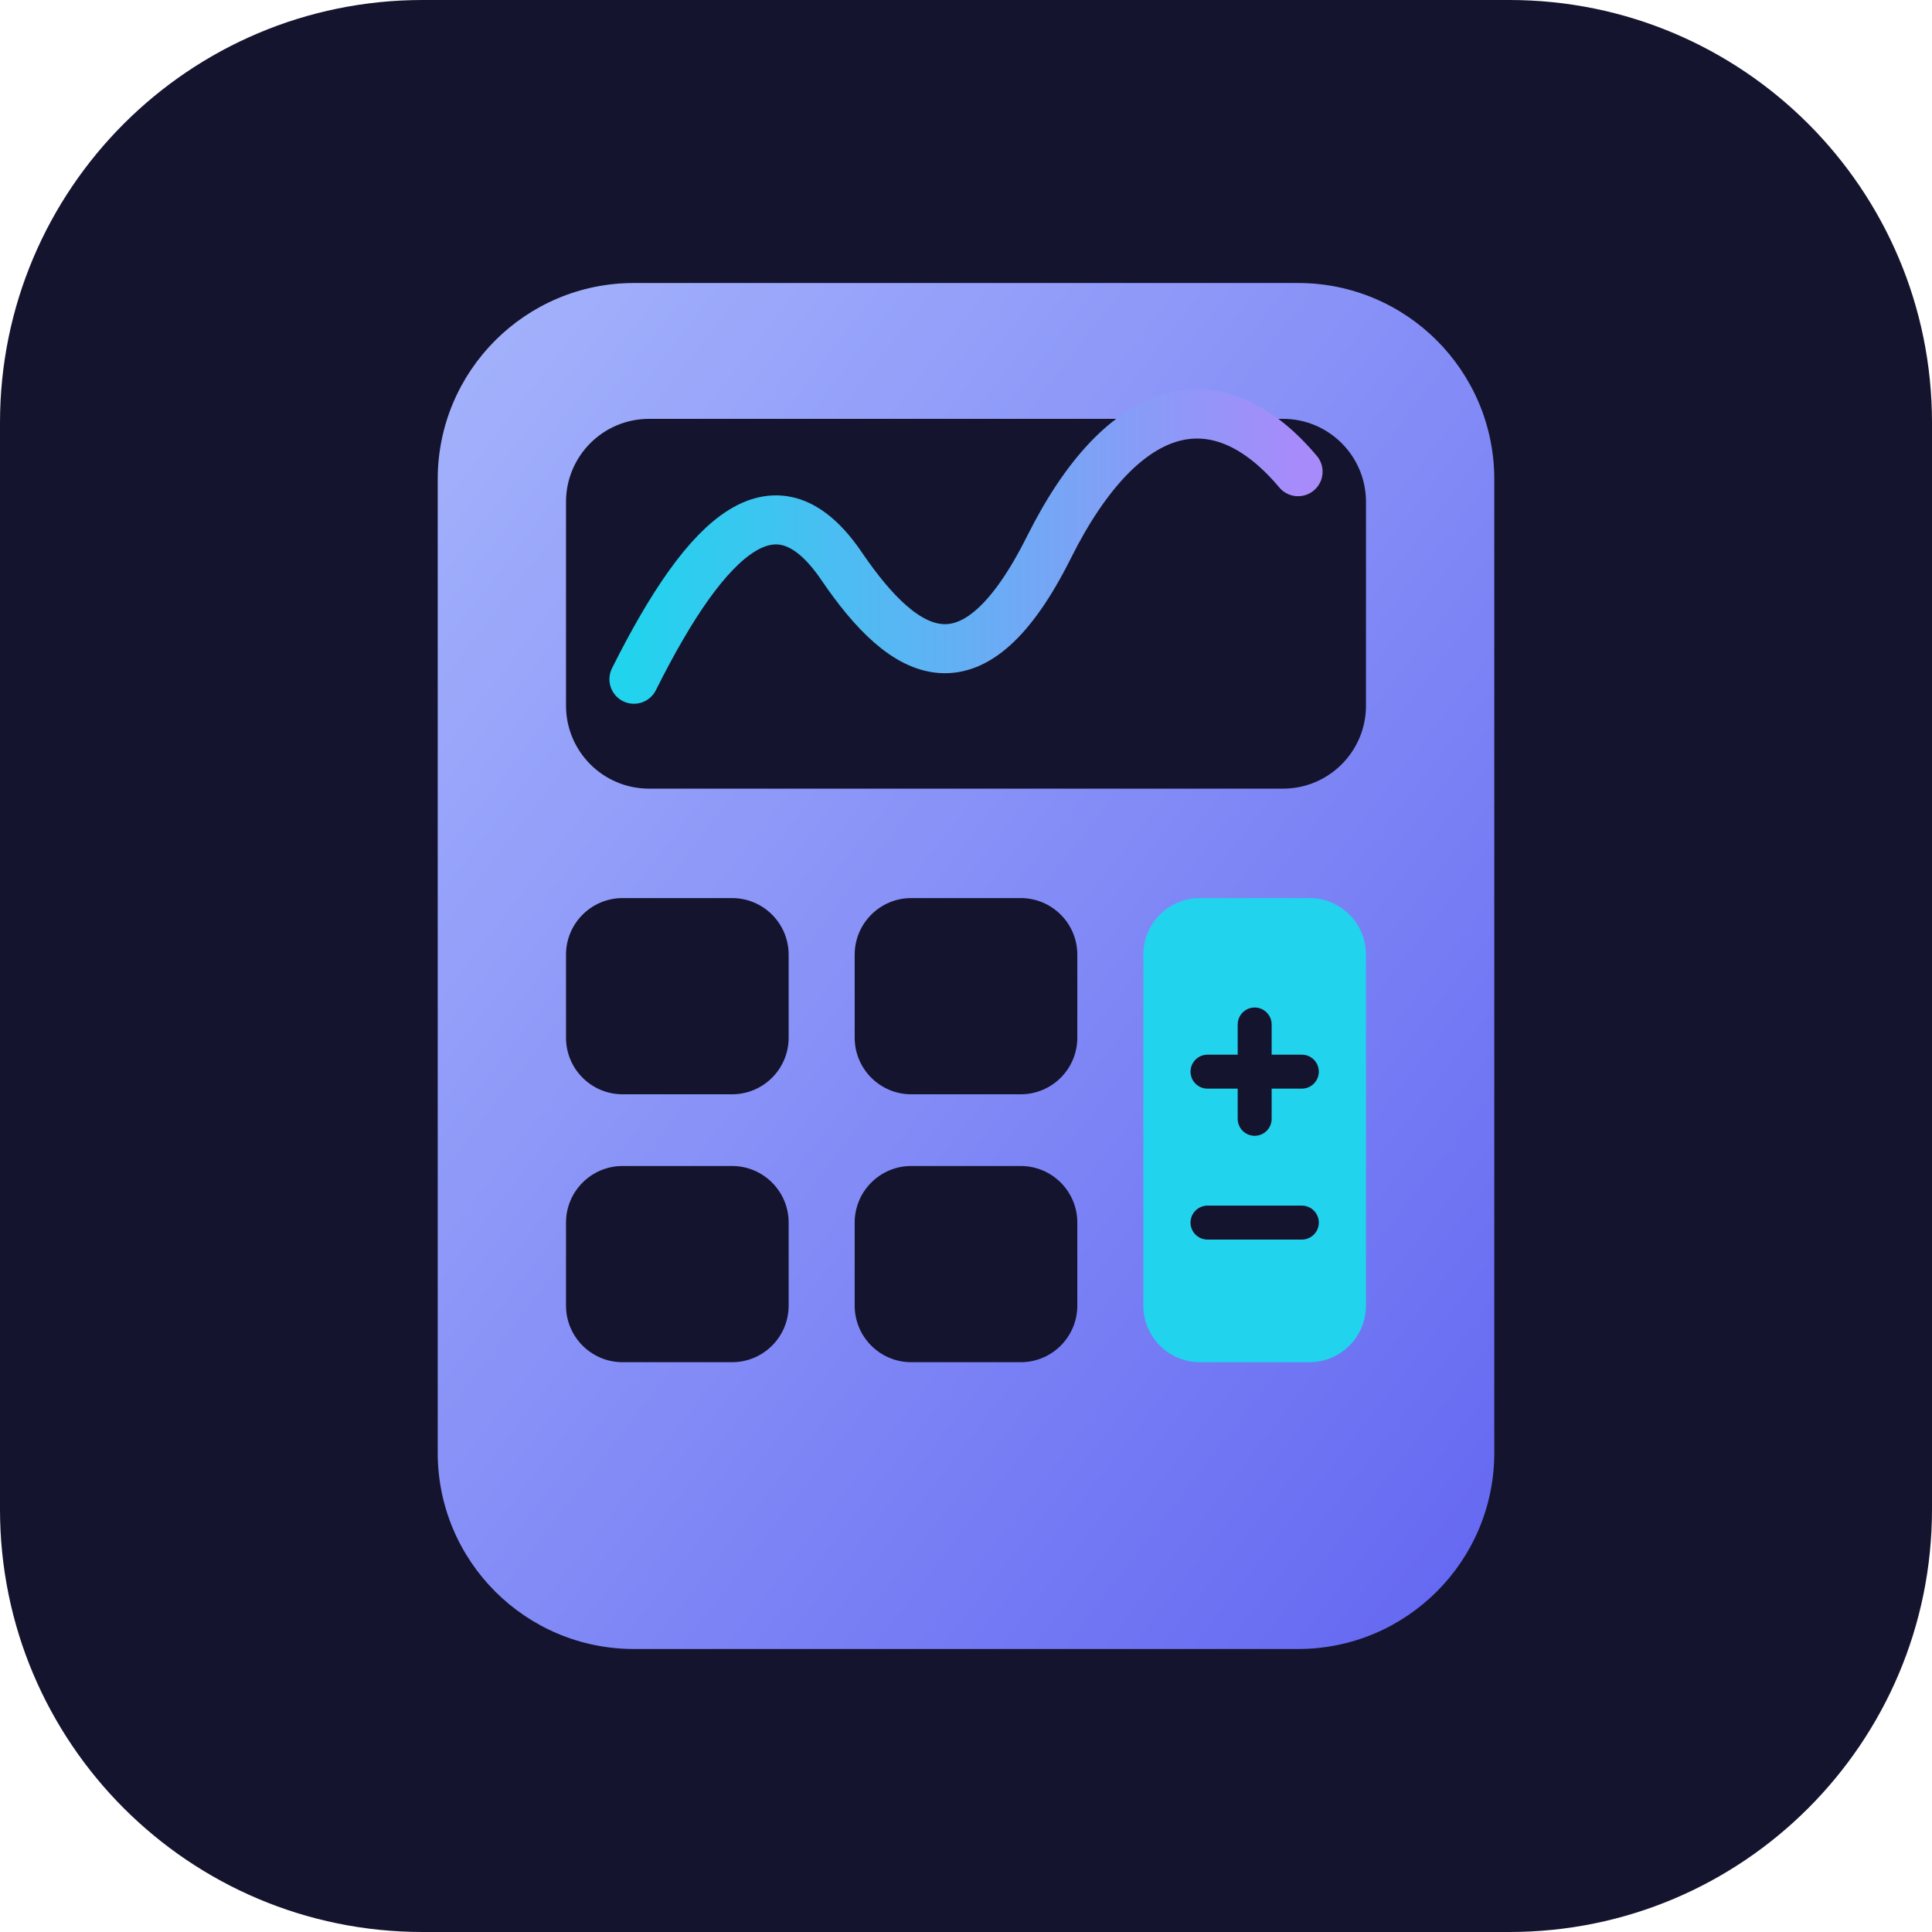
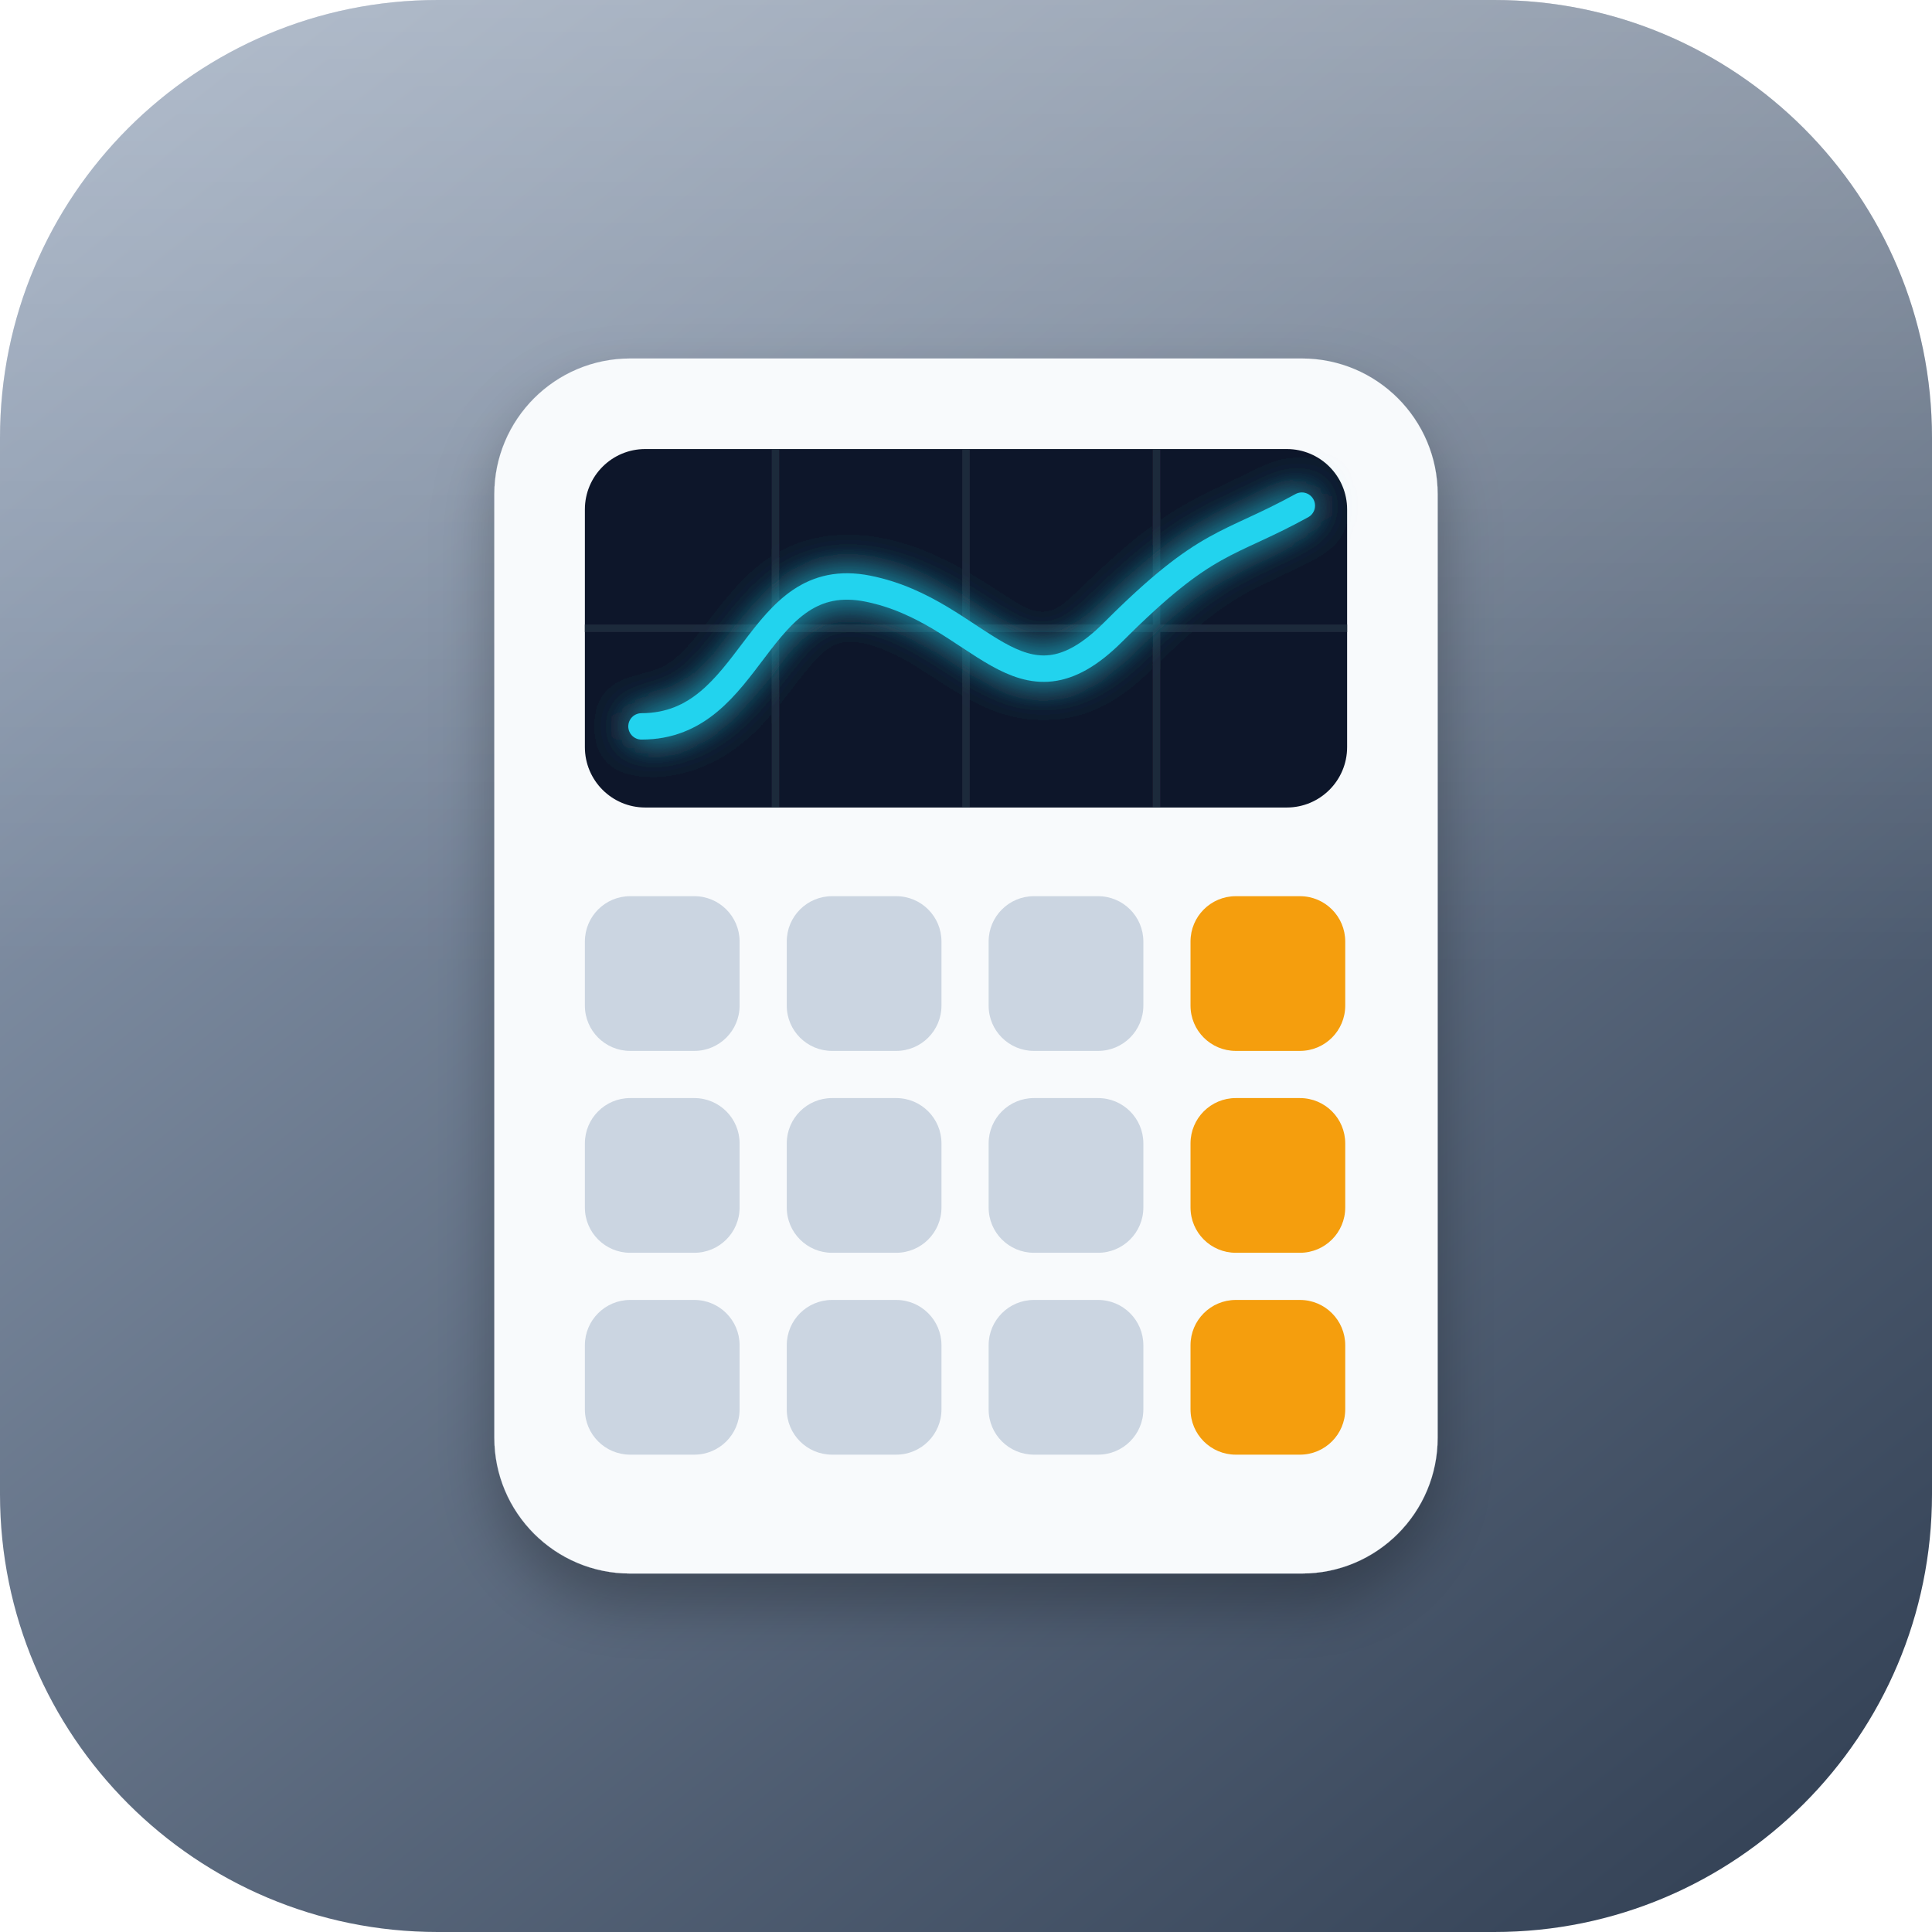
- <svg xmlns="http://www.w3.org/2000/svg" viewBox="0 0 1024 1024">
+ <svg xmlns="http://www.w3.org/2000/svg" viewBox="0 0 1024 1024" width="1024" height="1024">
  <defs>
-     <linearGradient id="g" x1="0" y1="0" x2="1" y2="1">
-       <stop offset="0" stop-color="#a5b4fc" />
-       <stop offset="1" stop-color="#6366f1" />
+     <linearGradient id="bg" x1="0.1" y1="0" x2="0.9" y2="1">
+       <stop offset="0" stop-color="#94A3B8" />
+       <stop offset="1" stop-color="#334155" />
    </linearGradient>
-     <linearGradient id="c" x1="0" y1="0" x2="1" y2="0">
-       <stop offset="0" stop-color="#22d3ee" />
-       <stop offset="1" stop-color="#a78bfa" />
+     <linearGradient id="gloss" x1="0" y1="0" x2="0" y2="1">
+       <stop offset="0" stop-color="#fff" stop-opacity=".28" />
+       <stop offset=".5" stop-color="#fff" stop-opacity="0" />
    </linearGradient>
+     <filter id="sh" x="-20%" y="-20%" width="140%" height="150%">
+       <feDropShadow dx="0" dy="16" stdDeviation="16" flood-color="#000" flood-opacity=".28" />
+     </filter>
+     <filter id="glow" x="-30%" y="-30%" width="160%" height="160%">
+       <feGaussianBlur stdDeviation="10" result="b" />
+       <feMerge>
+         <feMergeNode in="b" />
+         <feMergeNode in="SourceGraphic" />
+       </feMerge>
+     </filter>
  </defs>
-   <rect width="1024" height="1024" rx="224" fill="#14142e" />
-   <rect x="232" y="150" width="560" height="724" rx="104" fill="url(#g)" />
-   <rect x="300" y="222" width="424" height="196" rx="44" fill="#14142e" />
-   <path d="M336 360c40-80 76-110 110-60s70 70 110-10 90-90 132-40" fill="none" stroke="url(#c)" stroke-width="26" stroke-linecap="round" />
-   <g fill="#14142e">
-     <rect x="300" y="476" width="118" height="104" rx="30" />
-     <rect x="453" y="476" width="118" height="104" rx="30" />
-     <rect x="300" y="618" width="118" height="104" rx="30" />
-     <rect x="453" y="618" width="118" height="104" rx="30" />
+   <rect width="1024" height="1024" rx="232" fill="url(#bg)" />
+   <rect width="1024" height="1024" rx="232" fill="url(#gloss)" />
+   <g filter="url(#sh)">
+     <rect x="262" y="190" width="500" height="644" rx="72" fill="#F8FAFC" />
+     <rect x="310" y="238" width="404" height="190" rx="32" fill="#0F172A" />
+     <g stroke="#1E293B" stroke-width="4">
+       <path d="M310 333 H714" />
+       <path d="M411 238 V428" />
+       <path d="M512 238 V428" />
+       <path d="M613 238 V428" />
+     </g>
+     <path d="M340 385 C400 385 400 300 460 312 S540 385 590 335 S650 290 690 268" fill="none" stroke="#22D3EE" stroke-width="14" stroke-linecap="round" filter="url(#glow)" />
+     <rect x="310" y="475" width="82" height="82" rx="24" fill="#CBD5E1" />
+     <rect x="417" y="475" width="82" height="82" rx="24" fill="#CBD5E1" />
+     <rect x="524" y="475" width="82" height="82" rx="24" fill="#CBD5E1" />
+     <rect x="631" y="475" width="82" height="82" rx="24" fill="#F59E0B" />
+     <rect x="310" y="582" width="82" height="82" rx="24" fill="#CBD5E1" />
+     <rect x="417" y="582" width="82" height="82" rx="24" fill="#CBD5E1" />
+     <rect x="524" y="582" width="82" height="82" rx="24" fill="#CBD5E1" />
+     <rect x="631" y="582" width="82" height="82" rx="24" fill="#F59E0B" />
+     <rect x="310" y="689" width="82" height="82" rx="24" fill="#CBD5E1" />
+     <rect x="417" y="689" width="82" height="82" rx="24" fill="#CBD5E1" />
+     <rect x="524" y="689" width="82" height="82" rx="24" fill="#CBD5E1" />
+     <rect x="631" y="689" width="82" height="82" rx="24" fill="#F59E0B" />
  </g>
-   <rect x="606" y="476" width="118" height="246" rx="30" fill="#22d3ee" />
-   <path d="M640 568h50M665 543v50M640 648h50" stroke="#14142e" stroke-width="18" stroke-linecap="round" />
</svg>
